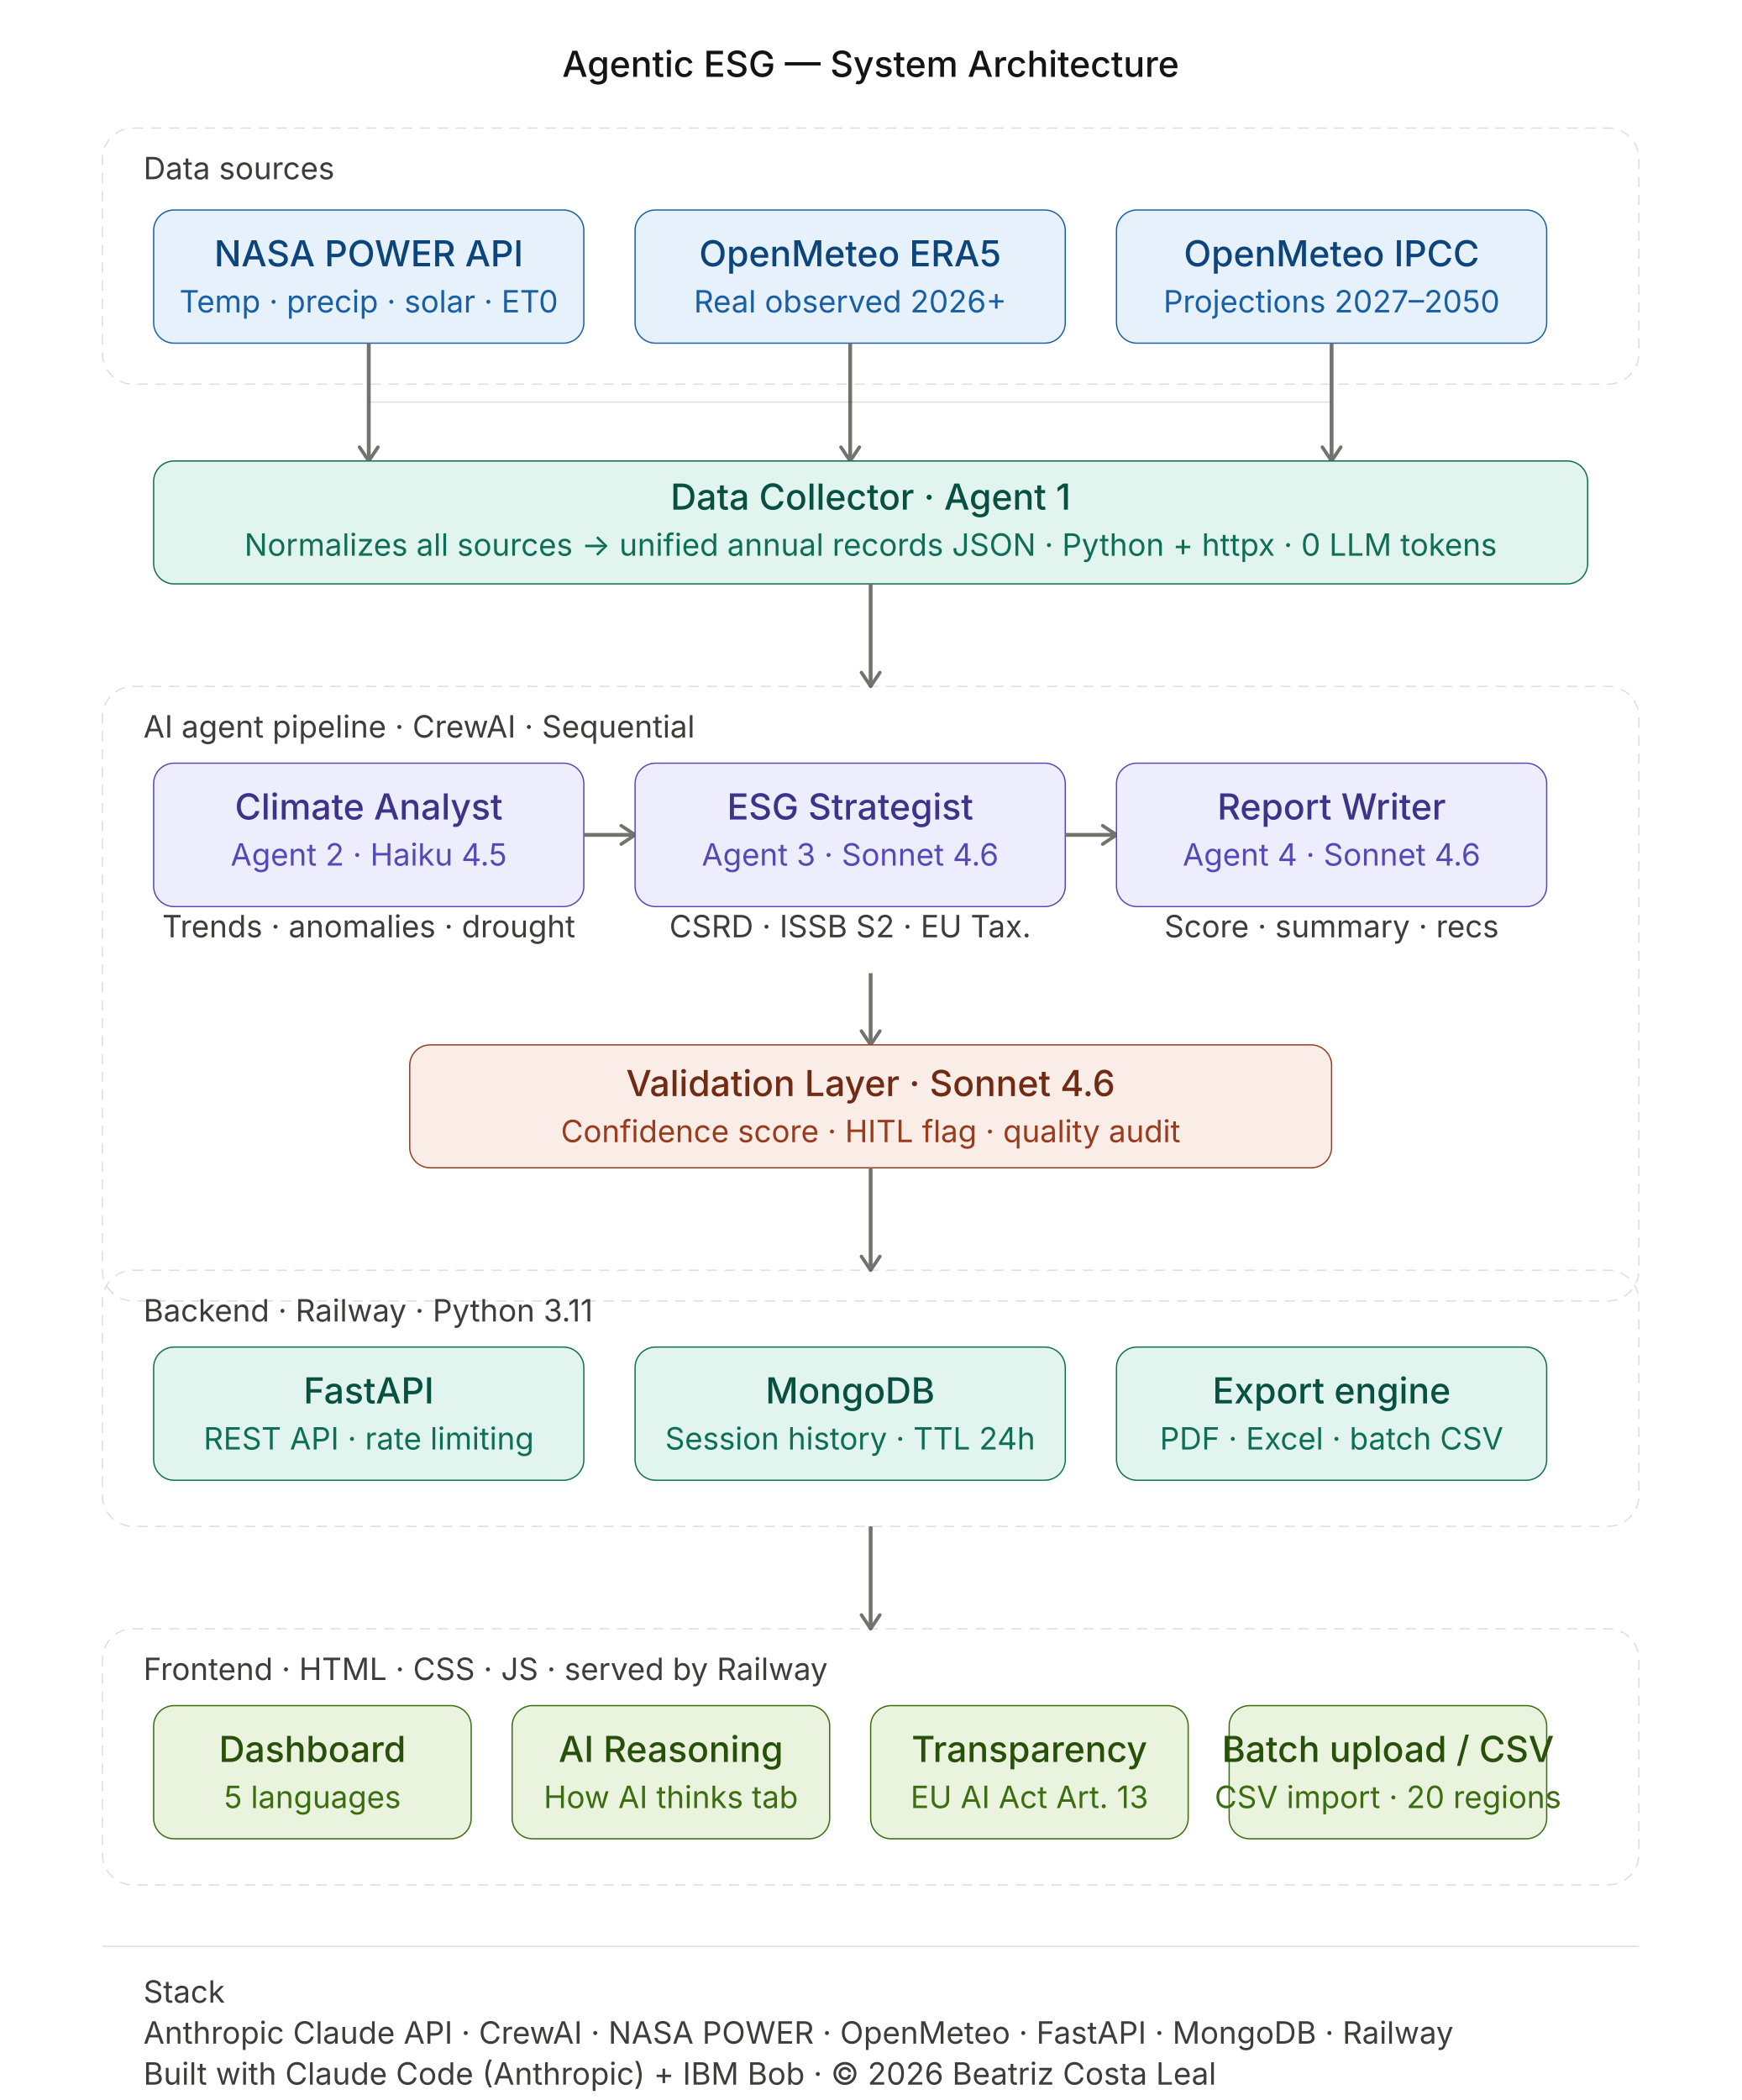
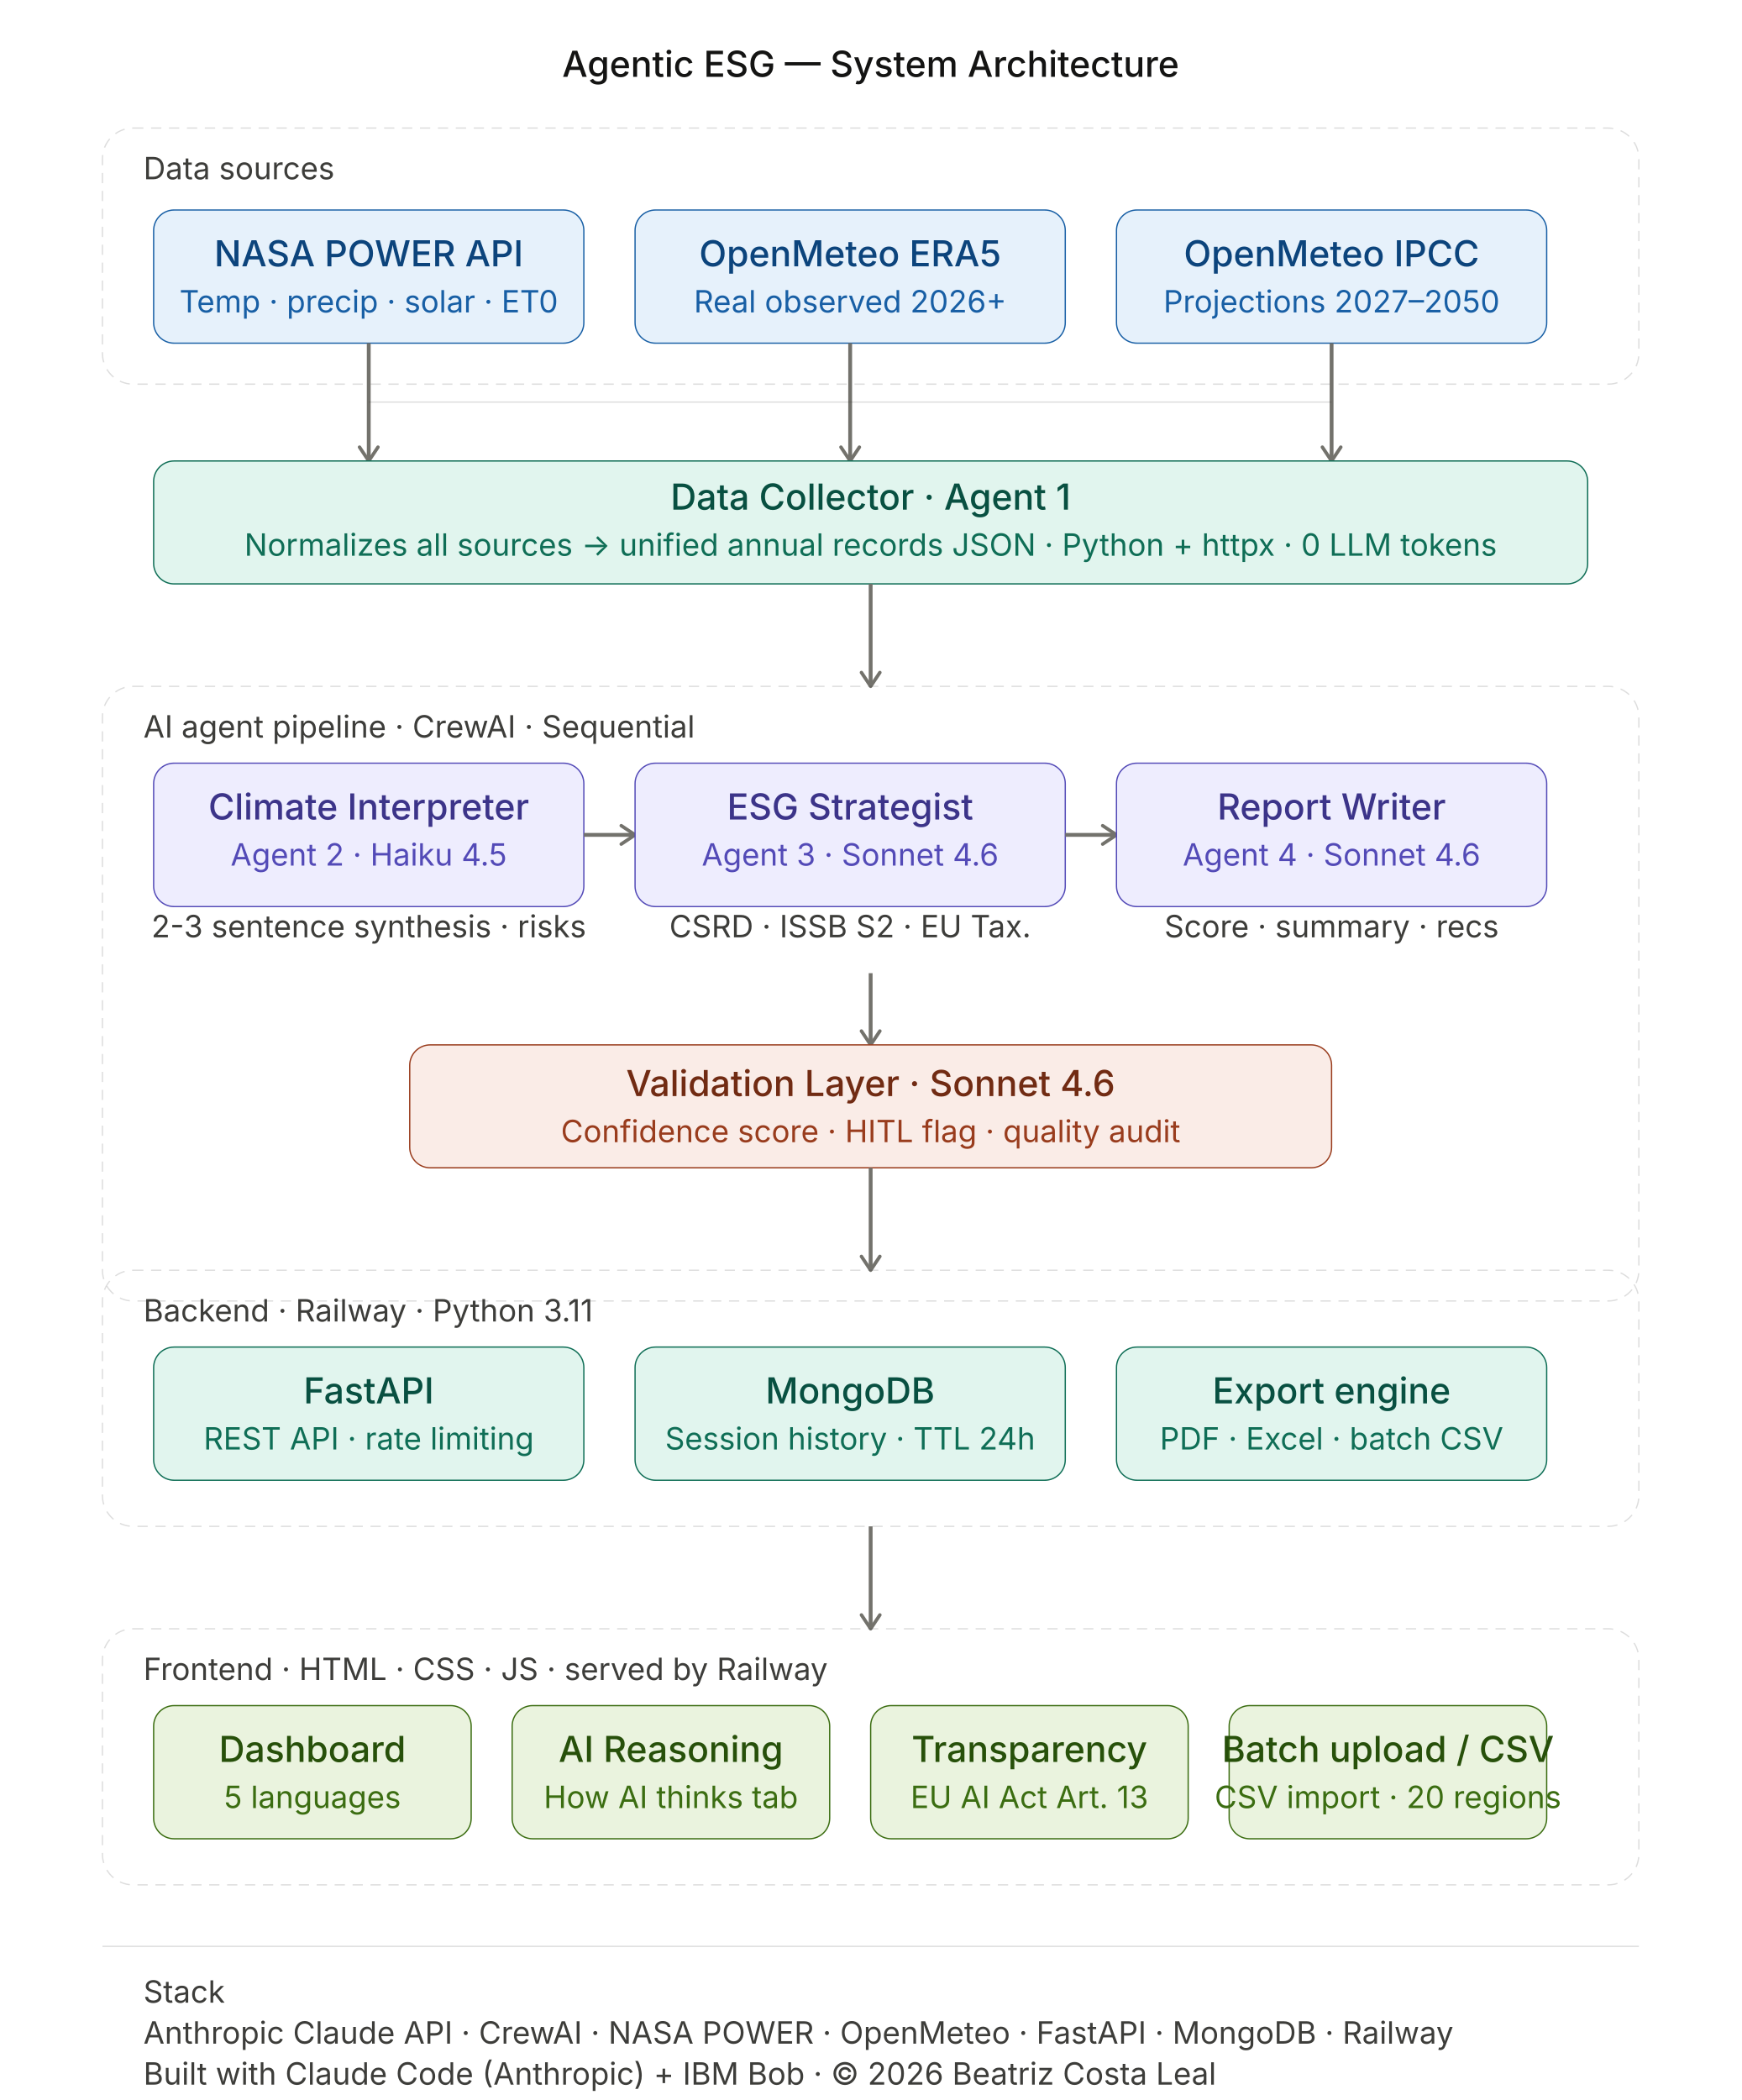
<svg xmlns="http://www.w3.org/2000/svg" width="100%" viewBox="0 0 680 820" role="img">
  <defs>
    <marker id="arrow" viewBox="0 0 10 10" refX="8" refY="5" markerWidth="6" markerHeight="6" orient="auto-start-reverse">
      <path d="M2 1L8 5L2 9" fill="none" stroke="context-stroke" stroke-width="1.5" stroke-linecap="round" stroke-linejoin="round" />
    </marker>
  </defs>
  <text x="340" y="30" text-anchor="middle" style="fill:rgb(20,20,19);font-family:-apple-system,BlinkMacSystemFont,'Segoe UI',sans-serif;font-size:14px;font-weight:500">Agentic ESG — System Architecture</text>
  <rect x="40" y="50" width="600" height="100" rx="12" fill="none" stroke="rgba(31,30,29,0.15)" stroke-width="0.5" stroke-dasharray="4 3" />
  <text x="56" y="70" style="fill:rgb(61,61,58);font-family:-apple-system,BlinkMacSystemFont,'Segoe UI',sans-serif;font-size:12px">Data sources</text>
  <rect x="60" y="82" width="168" height="52" rx="8" fill="rgb(230,241,251)" stroke="rgb(24,95,165)" stroke-width="0.5" />
  <text x="144" y="104" text-anchor="middle" style="fill:rgb(12,68,124);font-family:-apple-system,BlinkMacSystemFont,'Segoe UI',sans-serif;font-size:14px;font-weight:500">NASA POWER API</text>
  <text x="144" y="122" text-anchor="middle" style="fill:rgb(24,95,165);font-family:-apple-system,BlinkMacSystemFont,'Segoe UI',sans-serif;font-size:12px">Temp · precip · solar · ET0</text>
  <rect x="248" y="82" width="168" height="52" rx="8" fill="rgb(230,241,251)" stroke="rgb(24,95,165)" stroke-width="0.5" />
  <text x="332" y="104" text-anchor="middle" style="fill:rgb(12,68,124);font-family:-apple-system,BlinkMacSystemFont,'Segoe UI',sans-serif;font-size:14px;font-weight:500">OpenMeteo ERA5</text>
  <text x="332" y="122" text-anchor="middle" style="fill:rgb(24,95,165);font-family:-apple-system,BlinkMacSystemFont,'Segoe UI',sans-serif;font-size:12px">Real observed 2026+</text>
  <rect x="436" y="82" width="168" height="52" rx="8" fill="rgb(230,241,251)" stroke="rgb(24,95,165)" stroke-width="0.5" />
  <text x="520" y="104" text-anchor="middle" style="fill:rgb(12,68,124);font-family:-apple-system,BlinkMacSystemFont,'Segoe UI',sans-serif;font-size:14px;font-weight:500">OpenMeteo IPCC</text>
  <text x="520" y="122" text-anchor="middle" style="fill:rgb(24,95,165);font-family:-apple-system,BlinkMacSystemFont,'Segoe UI',sans-serif;font-size:12px">Projections 2027–2050</text>
  <line x1="144" y1="134" x2="144" y2="180" stroke="rgb(115,114,108)" stroke-width="1.5" marker-end="url(#arrow)" />
  <line x1="332" y1="134" x2="332" y2="180" stroke="rgb(115,114,108)" stroke-width="1.5" marker-end="url(#arrow)" />
  <line x1="520" y1="134" x2="520" y2="180" stroke="rgb(115,114,108)" stroke-width="1.5" marker-end="url(#arrow)" />
  <line x1="144" y1="157" x2="520" y2="157" fill="none" stroke="rgba(31,30,29,0.15)" stroke-width="0.5" />
  <rect x="60" y="180" width="560" height="48" rx="8" fill="rgb(225,245,238)" stroke="rgb(15,110,86)" stroke-width="0.5" />
  <text x="340" y="199" text-anchor="middle" style="fill:rgb(8,80,65);font-family:-apple-system,BlinkMacSystemFont,'Segoe UI',sans-serif;font-size:14px;font-weight:500">Data Collector · Agent 1</text>
  <text x="340" y="217" text-anchor="middle" style="fill:rgb(15,110,86);font-family:-apple-system,BlinkMacSystemFont,'Segoe UI',sans-serif;font-size:12px">Normalizes all sources → unified annual records JSON · Python + httpx · 0 LLM tokens</text>
  <line x1="340" y1="228" x2="340" y2="268" stroke="rgb(115,114,108)" stroke-width="1.5" marker-end="url(#arrow)" />
  <rect x="40" y="268" width="600" height="240" rx="12" fill="none" stroke="rgba(31,30,29,0.15)" stroke-width="0.5" stroke-dasharray="4 3" />
  <text x="56" y="288" style="fill:rgb(61,61,58);font-family:-apple-system,BlinkMacSystemFont,'Segoe UI',sans-serif;font-size:12px">AI agent pipeline · CrewAI · Sequential</text>
  <rect x="60" y="298" width="168" height="56" rx="8" fill="rgb(238,237,254)" stroke="rgb(83,74,183)" stroke-width="0.5" />
-   <text x="144" y="320" text-anchor="middle" style="fill:rgb(60,52,137);font-family:-apple-system,BlinkMacSystemFont,'Segoe UI',sans-serif;font-size:14px;font-weight:500">Climate Analyst</text>
+   <text x="144" y="320" text-anchor="middle" style="fill:rgb(60,52,137);font-family:-apple-system,BlinkMacSystemFont,'Segoe UI',sans-serif;font-size:14px;font-weight:500">Climate Interpreter</text>
  <text x="144" y="338" text-anchor="middle" style="fill:rgb(83,74,183);font-family:-apple-system,BlinkMacSystemFont,'Segoe UI',sans-serif;font-size:12px">Agent 2 · Haiku 4.5</text>
-   <text x="144" y="366" text-anchor="middle" style="fill:rgb(61,61,58);font-family:-apple-system,BlinkMacSystemFont,'Segoe UI',sans-serif;font-size:12px">Trends · anomalies · drought</text>
+   <text x="144" y="366" text-anchor="middle" style="fill:rgb(61,61,58);font-family:-apple-system,BlinkMacSystemFont,'Segoe UI',sans-serif;font-size:12px">2-3 sentence synthesis · risks</text>
  <line x1="228" y1="326" x2="248" y2="326" stroke="rgb(115,114,108)" stroke-width="1.5" marker-end="url(#arrow)" />
  <rect x="248" y="298" width="168" height="56" rx="8" fill="rgb(238,237,254)" stroke="rgb(83,74,183)" stroke-width="0.5" />
  <text x="332" y="320" text-anchor="middle" style="fill:rgb(60,52,137);font-family:-apple-system,BlinkMacSystemFont,'Segoe UI',sans-serif;font-size:14px;font-weight:500">ESG Strategist</text>
  <text x="332" y="338" text-anchor="middle" style="fill:rgb(83,74,183);font-family:-apple-system,BlinkMacSystemFont,'Segoe UI',sans-serif;font-size:12px">Agent 3 · Sonnet 4.6</text>
  <text x="332" y="366" text-anchor="middle" style="fill:rgb(61,61,58);font-family:-apple-system,BlinkMacSystemFont,'Segoe UI',sans-serif;font-size:12px">CSRD · ISSB S2 · EU Tax.</text>
  <line x1="416" y1="326" x2="436" y2="326" stroke="rgb(115,114,108)" stroke-width="1.5" marker-end="url(#arrow)" />
  <rect x="436" y="298" width="168" height="56" rx="8" fill="rgb(238,237,254)" stroke="rgb(83,74,183)" stroke-width="0.5" />
  <text x="520" y="320" text-anchor="middle" style="fill:rgb(60,52,137);font-family:-apple-system,BlinkMacSystemFont,'Segoe UI',sans-serif;font-size:14px;font-weight:500">Report Writer</text>
  <text x="520" y="338" text-anchor="middle" style="fill:rgb(83,74,183);font-family:-apple-system,BlinkMacSystemFont,'Segoe UI',sans-serif;font-size:12px">Agent 4 · Sonnet 4.6</text>
  <text x="520" y="366" text-anchor="middle" style="fill:rgb(61,61,58);font-family:-apple-system,BlinkMacSystemFont,'Segoe UI',sans-serif;font-size:12px">Score · summary · recs</text>
  <line x1="340" y1="380" x2="340" y2="408" stroke="rgb(115,114,108)" stroke-width="1.5" marker-end="url(#arrow)" />
  <rect x="160" y="408" width="360" height="48" rx="8" fill="rgb(250,236,231)" stroke="rgb(153,60,29)" stroke-width="0.5" />
  <text x="340" y="428" text-anchor="middle" style="fill:rgb(113,43,19);font-family:-apple-system,BlinkMacSystemFont,'Segoe UI',sans-serif;font-size:14px;font-weight:500">Validation Layer · Sonnet 4.6</text>
  <text x="340" y="446" text-anchor="middle" style="fill:rgb(153,60,29);font-family:-apple-system,BlinkMacSystemFont,'Segoe UI',sans-serif;font-size:12px">Confidence score · HITL flag · quality audit</text>
  <line x1="340" y1="456" x2="340" y2="496" stroke="rgb(115,114,108)" stroke-width="1.5" marker-end="url(#arrow)" />
  <rect x="40" y="496" width="600" height="100" rx="12" fill="none" stroke="rgba(31,30,29,0.15)" stroke-width="0.5" stroke-dasharray="4 3" />
  <text x="56" y="516" style="fill:rgb(61,61,58);font-family:-apple-system,BlinkMacSystemFont,'Segoe UI',sans-serif;font-size:12px">Backend · Railway · Python 3.11</text>
  <rect x="60" y="526" width="168" height="52" rx="8" fill="rgb(225,245,238)" stroke="rgb(15,110,86)" stroke-width="0.5" />
  <text x="144" y="548" text-anchor="middle" style="fill:rgb(8,80,65);font-family:-apple-system,BlinkMacSystemFont,'Segoe UI',sans-serif;font-size:14px;font-weight:500">FastAPI</text>
  <text x="144" y="566" text-anchor="middle" style="fill:rgb(15,110,86);font-family:-apple-system,BlinkMacSystemFont,'Segoe UI',sans-serif;font-size:12px">REST API · rate limiting</text>
  <rect x="248" y="526" width="168" height="52" rx="8" fill="rgb(225,245,238)" stroke="rgb(15,110,86)" stroke-width="0.5" />
  <text x="332" y="548" text-anchor="middle" style="fill:rgb(8,80,65);font-family:-apple-system,BlinkMacSystemFont,'Segoe UI',sans-serif;font-size:14px;font-weight:500">MongoDB</text>
  <text x="332" y="566" text-anchor="middle" style="fill:rgb(15,110,86);font-family:-apple-system,BlinkMacSystemFont,'Segoe UI',sans-serif;font-size:12px">Session history · TTL 24h</text>
  <rect x="436" y="526" width="168" height="52" rx="8" fill="rgb(225,245,238)" stroke="rgb(15,110,86)" stroke-width="0.5" />
  <text x="520" y="548" text-anchor="middle" style="fill:rgb(8,80,65);font-family:-apple-system,BlinkMacSystemFont,'Segoe UI',sans-serif;font-size:14px;font-weight:500">Export engine</text>
  <text x="520" y="566" text-anchor="middle" style="fill:rgb(15,110,86);font-family:-apple-system,BlinkMacSystemFont,'Segoe UI',sans-serif;font-size:12px">PDF · Excel · batch CSV</text>
  <line x1="340" y1="596" x2="340" y2="636" stroke="rgb(115,114,108)" stroke-width="1.5" marker-end="url(#arrow)" />
  <rect x="40" y="636" width="600" height="100" rx="12" fill="none" stroke="rgba(31,30,29,0.15)" stroke-width="0.5" stroke-dasharray="4 3" />
  <text x="56" y="656" style="fill:rgb(61,61,58);font-family:-apple-system,BlinkMacSystemFont,'Segoe UI',sans-serif;font-size:12px">Frontend · HTML · CSS · JS · served by Railway</text>
  <rect x="60" y="666" width="124" height="52" rx="8" fill="rgb(234,243,222)" stroke="rgb(59,109,17)" stroke-width="0.5" />
  <text x="122" y="688" text-anchor="middle" style="fill:rgb(39,80,10);font-family:-apple-system,BlinkMacSystemFont,'Segoe UI',sans-serif;font-size:14px;font-weight:500">Dashboard</text>
  <text x="122" y="706" text-anchor="middle" style="fill:rgb(59,109,17);font-family:-apple-system,BlinkMacSystemFont,'Segoe UI',sans-serif;font-size:12px">5 languages</text>
  <rect x="200" y="666" width="124" height="52" rx="8" fill="rgb(234,243,222)" stroke="rgb(59,109,17)" stroke-width="0.5" />
  <text x="262" y="688" text-anchor="middle" style="fill:rgb(39,80,10);font-family:-apple-system,BlinkMacSystemFont,'Segoe UI',sans-serif;font-size:14px;font-weight:500">AI Reasoning</text>
  <text x="262" y="706" text-anchor="middle" style="fill:rgb(59,109,17);font-family:-apple-system,BlinkMacSystemFont,'Segoe UI',sans-serif;font-size:12px">How AI thinks tab</text>
  <rect x="340" y="666" width="124" height="52" rx="8" fill="rgb(234,243,222)" stroke="rgb(59,109,17)" stroke-width="0.5" />
  <text x="402" y="688" text-anchor="middle" style="fill:rgb(39,80,10);font-family:-apple-system,BlinkMacSystemFont,'Segoe UI',sans-serif;font-size:14px;font-weight:500">Transparency</text>
  <text x="402" y="706" text-anchor="middle" style="fill:rgb(59,109,17);font-family:-apple-system,BlinkMacSystemFont,'Segoe UI',sans-serif;font-size:12px">EU AI Act Art. 13</text>
  <rect x="480" y="666" width="124" height="52" rx="8" fill="rgb(234,243,222)" stroke="rgb(59,109,17)" stroke-width="0.5" />
  <text x="542" y="688" text-anchor="middle" style="fill:rgb(39,80,10);font-family:-apple-system,BlinkMacSystemFont,'Segoe UI',sans-serif;font-size:14px;font-weight:500">Batch upload / CSV</text>
  <text x="542" y="706" text-anchor="middle" style="fill:rgb(59,109,17);font-family:-apple-system,BlinkMacSystemFont,'Segoe UI',sans-serif;font-size:12px">CSV import · 20 regions</text>
  <line x1="40" y1="760" x2="640" y2="760" stroke="rgba(31,30,29,0.15)" stroke-width="0.5" />
  <text x="56" y="782" style="fill:rgb(61,61,58);font-family:-apple-system,BlinkMacSystemFont,'Segoe UI',sans-serif;font-size:12px">Stack</text>
  <text x="56" y="798" style="fill:rgb(61,61,58);font-family:-apple-system,BlinkMacSystemFont,'Segoe UI',sans-serif;font-size:12px">Anthropic Claude API · CrewAI · NASA POWER · OpenMeteo · FastAPI · MongoDB · Railway</text>
  <text x="56" y="814" style="fill:rgb(61,61,58);font-family:-apple-system,BlinkMacSystemFont,'Segoe UI',sans-serif;font-size:12px">Built with Claude Code (Anthropic) + IBM Bob · © 2026 Beatriz Costa Leal</text>
</svg>
